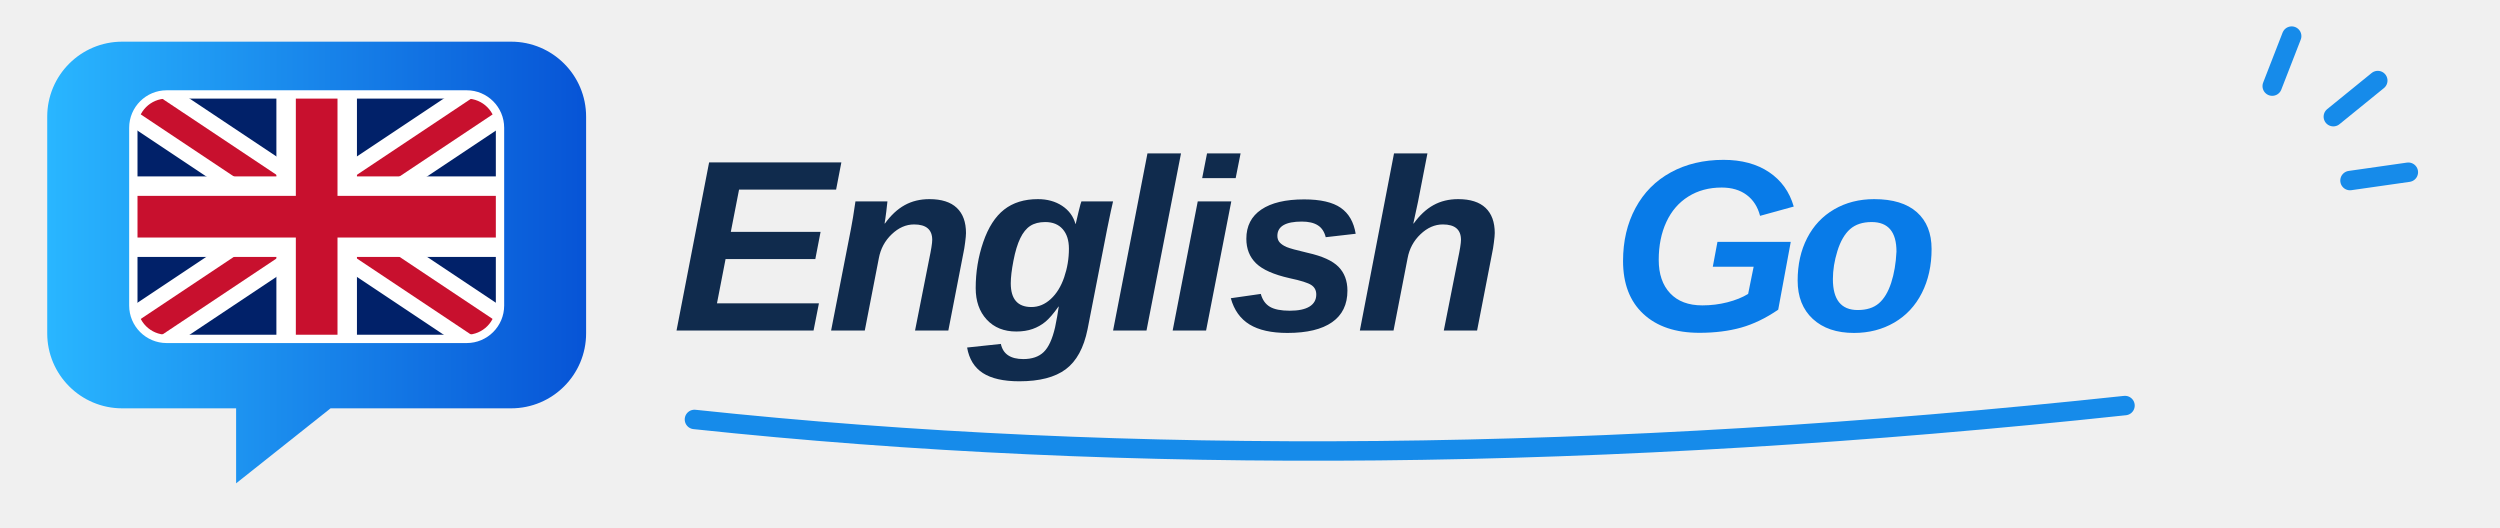
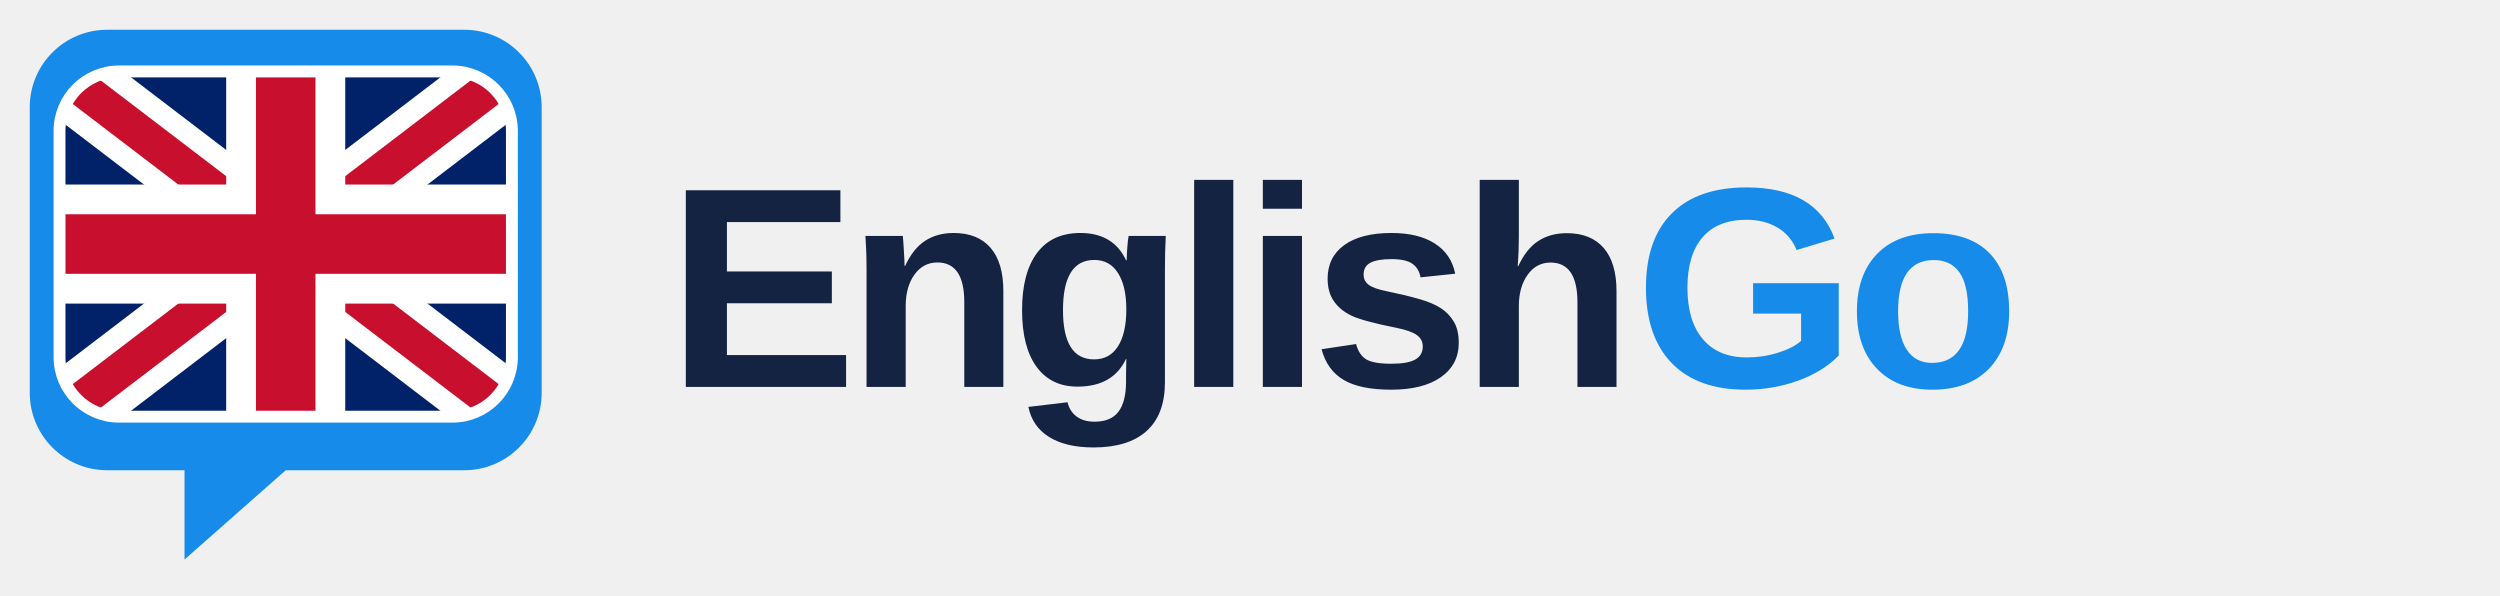
- <svg xmlns="http://www.w3.org/2000/svg" viewBox="0 0 900 190">
+ <svg xmlns="http://www.w3.org/2000/svg" viewBox="0 0 420 100" role="img" aria-labelledby="t">
  <defs>
-     <linearGradient id="b">
-       <stop stop-color="#29b6ff" />
-       <stop offset="1" stop-color="#0754d6" />
-     </linearGradient>
-     <clipPath id="f">
-       <rect x="48" y="34" width="132" height="88" rx="12" />
+     <clipPath id="flag">
+       <rect x="10" y="12" width="76" height="58" rx="10" />
    </clipPath>
  </defs>
-   <path d="M44 15h140a27 27 0 0 1 27 27v78a27 27 0 0 1-27 27h-65l-34 27v-27H44a27 27 0 0 1-27-27V42a27 27 0 0 1 27-27" fill="url(#b)" />
-   <g clip-path="url(#f)">
-     <rect x="48" y="34" width="132" height="88" fill="#012169" />
-     <path d="M48 34l132 88M180 34L48 122" stroke="#fff" stroke-width="20" />
-     <path d="M48 34l132 88M180 34L48 122" stroke="#c8102e" stroke-width="9" />
-     <path d="M114 34v88M48 78h132" stroke="#fff" stroke-width="29" />
-     <path d="M114 34v88M48 78h132" stroke="#c8102e" stroke-width="15" />
+   <path d="M18 5h60a13 13 0 0 1 13 13v48a13 13 0 0 1-13 13H48L31 94V79H18A13 13 0 0 1 5 66V18A13 13 0 0 1 18 5" fill="#168bea" />
+   <g clip-path="url(#flag)">
+     <rect x="10" y="12" width="76" height="58" fill="#012169" />
+     <path d="M10 12l76 58M86 12L10 70" stroke="#fff" stroke-width="13" />
+     <path d="M10 12l76 58M86 12L10 70" stroke="#c8102e" stroke-width="6" />
+     <path d="M48 12v58M10 41h76" stroke="#fff" stroke-width="20" />
+     <path d="M48 12v58M10 41h76" stroke="#c8102e" stroke-width="10" />
  </g>
-   <rect x="48" y="34" width="132" height="88" rx="12" fill="none" stroke="#fff" stroke-width="3" />
-   <text x="242" y="119" font-family="Arial,sans-serif" font-size="88" font-style="italic" font-weight="800" letter-spacing="-3" fill="#102b4d">English</text>
-   <text x="580" y="119" font-family="Arial,sans-serif" font-size="88" font-style="italic" font-weight="900" letter-spacing="-4" fill="#087be8">Go</text>
-   <path d="M250 151Q485 176 765 146" fill="none" stroke="#168bea" stroke-width="7" stroke-linecap="round" />
-   <path d="M818 31l7-18M840 42l16-13M846 65l21-3" stroke="#168bea" stroke-width="7" stroke-linecap="round" />
+   <rect x="10" y="12" width="76" height="58" rx="10" fill="none" stroke="#fff" stroke-width="2" />
+   <text x="112" y="65" font-family="Arial,Helvetica,sans-serif" font-size="48" font-weight="800" letter-spacing="-1.8" fill="#142342">English<tspan fill="#168bea">Go</tspan>
+   </text>
</svg>
